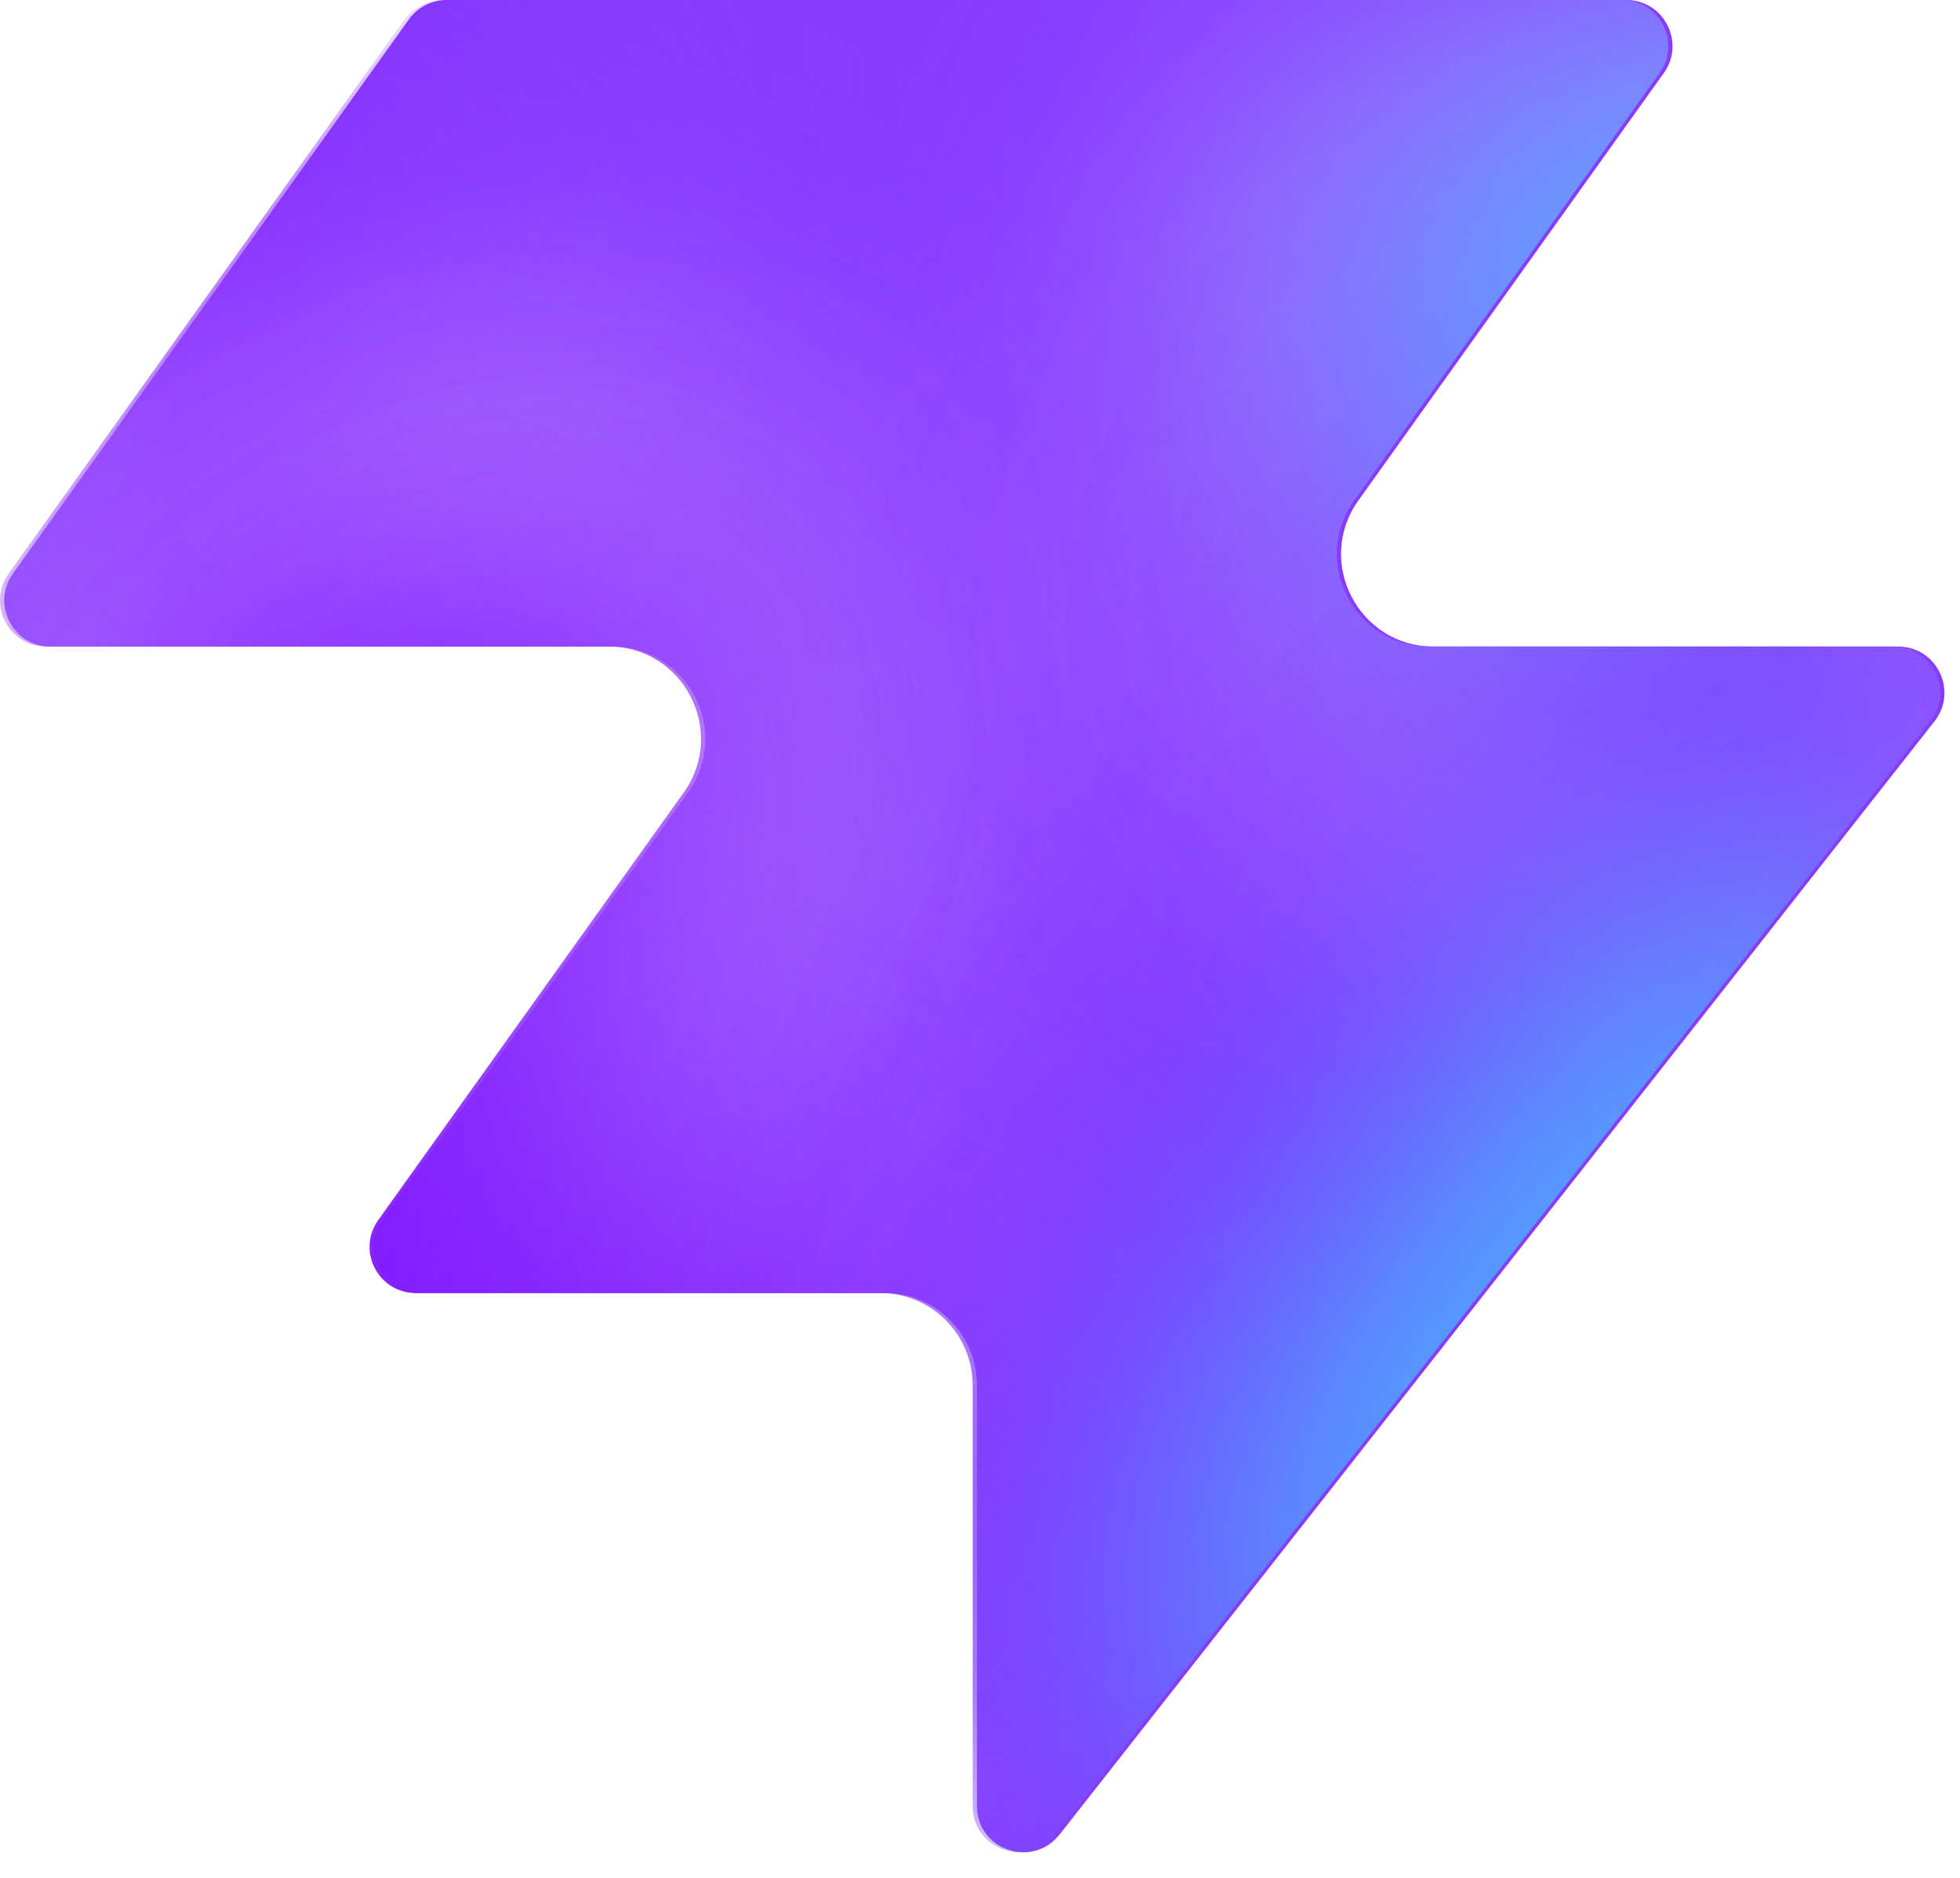
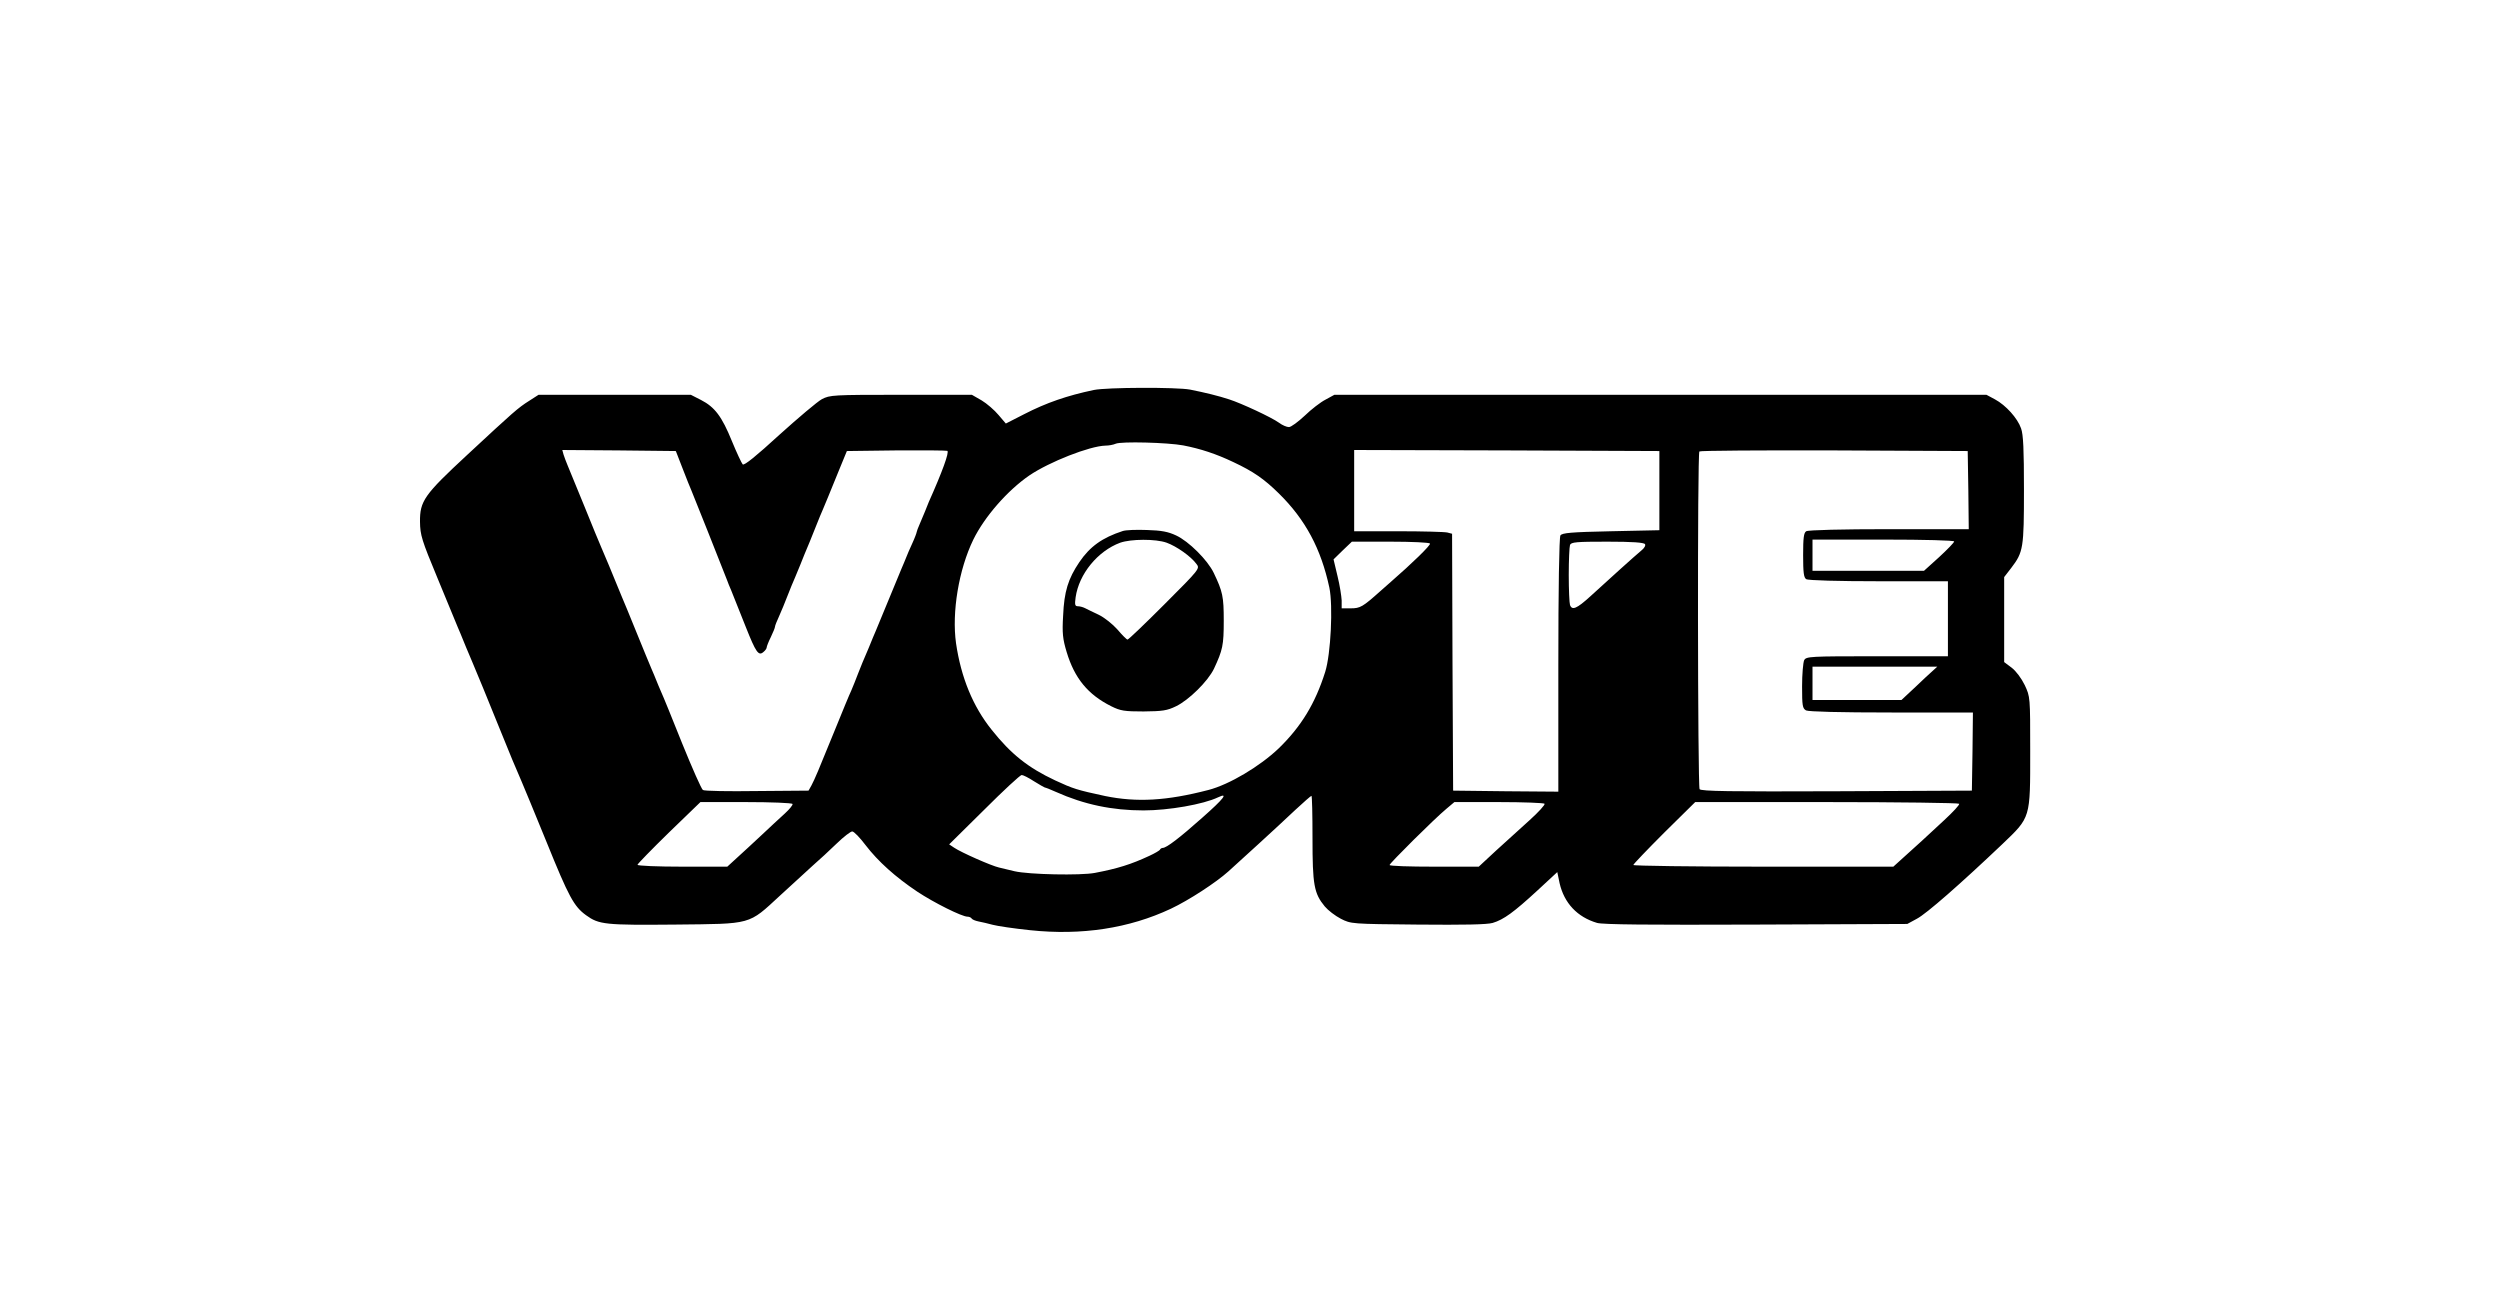
- <svg xmlns="http://www.w3.org/2000/svg" width="48" height="46" fill="none" viewBox="0 0 48 46">
-   <path fill="#863bff" d="M25.946 44.938c-.664.845-2.021.375-2.021-.698V33.937a2.26 2.26 0 0 0-2.262-2.262H10.287c-.92 0-1.456-1.04-.92-1.788l7.48-10.471c1.07-1.497 0-3.578-1.842-3.578H1.237c-.92 0-1.456-1.04-.92-1.788L10.013.474c.214-.297.556-.474.92-.474h28.894c.92 0 1.456 1.04.92 1.788l-7.48 10.471c-1.07 1.498 0 3.579 1.842 3.579h11.377c.943 0 1.473 1.088.89 1.83L25.947 44.94z" style="fill:#863bff;fill:color(display-p3 .525 .23 1);fill-opacity:1" />
-   <mask id="a" width="48" height="46" x="0" y="0" maskUnits="userSpaceOnUse" style="mask-type:alpha">
-     <path fill="#000" d="M25.842 44.938c-.664.844-2.021.375-2.021-.698V33.937a2.26 2.26 0 0 0-2.262-2.262H10.183c-.92 0-1.456-1.04-.92-1.788l7.48-10.471c1.07-1.498 0-3.579-1.842-3.579H1.133c-.92 0-1.456-1.04-.92-1.787L9.91.473c.214-.297.556-.474.92-.474h28.894c.92 0 1.456 1.04.92 1.788l-7.48 10.471c-1.07 1.498 0 3.578 1.842 3.578h11.377c.943 0 1.473 1.088.89 1.832L25.843 44.94z" style="fill:#000;fill-opacity:1" />
-   </mask>
-   <g mask="url(#a)">
-     <g filter="url(#b)">
-       <ellipse cx="5.508" cy="14.704" fill="#ede6ff" rx="5.508" ry="14.704" style="fill:#ede6ff;fill:color(display-p3 .927 .903 1);fill-opacity:1" transform="matrix(.00324 1 1 -.00324 -4.47 31.516)" />
-     </g>
-     <g filter="url(#c)">
-       <ellipse cx="10.399" cy="29.851" fill="#ede6ff" rx="10.399" ry="29.851" style="fill:#ede6ff;fill:color(display-p3 .927 .903 1);fill-opacity:1" transform="matrix(.00324 1 1 -.00324 -39.328 7.883)" />
-     </g>
-     <g filter="url(#d)">
-       <ellipse cx="5.508" cy="30.487" fill="#7e14ff" rx="5.508" ry="30.487" style="fill:#7e14ff;fill:color(display-p3 .492 .077 1);fill-opacity:1" transform="rotate(89.814 -25.913 -14.639)scale(1 -1)" />
-     </g>
-     <g filter="url(#e)">
-       <ellipse cx="5.508" cy="30.599" fill="#7e14ff" rx="5.508" ry="30.599" style="fill:#7e14ff;fill:color(display-p3 .492 .077 1);fill-opacity:1" transform="rotate(89.814 -32.644 -3.334)scale(1 -1)" />
-     </g>
-     <g filter="url(#f)">
-       <ellipse cx="5.508" cy="30.599" fill="#7e14ff" rx="5.508" ry="30.599" style="fill:#7e14ff;fill:color(display-p3 .492 .077 1);fill-opacity:1" transform="matrix(.00324 1 1 -.00324 -34.34 30.47)" />
-     </g>
-     <g filter="url(#g)">
-       <ellipse cx="14.072" cy="22.078" fill="#ede6ff" rx="14.072" ry="22.078" style="fill:#ede6ff;fill:color(display-p3 .927 .903 1);fill-opacity:1" transform="rotate(93.35 24.506 48.493)scale(-1 1)" />
-     </g>
-     <g filter="url(#h)">
-       <ellipse cx="3.47" cy="21.501" fill="#7e14ff" rx="3.47" ry="21.501" style="fill:#7e14ff;fill:color(display-p3 .492 .077 1);fill-opacity:1" transform="rotate(89.009 28.708 47.59)scale(-1 1)" />
-     </g>
-     <g filter="url(#i)">
-       <ellipse cx="3.47" cy="21.501" fill="#7e14ff" rx="3.47" ry="21.501" style="fill:#7e14ff;fill:color(display-p3 .492 .077 1);fill-opacity:1" transform="rotate(89.009 28.708 47.59)scale(-1 1)" />
-     </g>
-     <g filter="url(#j)">
-       <ellipse cx=".387" cy="8.972" fill="#7e14ff" rx="4.407" ry="29.108" style="fill:#7e14ff;fill:color(display-p3 .492 .077 1);fill-opacity:1" transform="rotate(39.51 .387 8.972)" />
-     </g>
-     <g filter="url(#k)">
-       <ellipse cx="47.523" cy="-6.092" fill="#7e14ff" rx="4.407" ry="29.108" style="fill:#7e14ff;fill:color(display-p3 .492 .077 1);fill-opacity:1" transform="rotate(37.892 47.523 -6.092)" />
-     </g>
-     <g filter="url(#l)">
-       <ellipse cx="41.412" cy="6.333" fill="#47bfff" rx="5.971" ry="9.665" style="fill:#47bfff;fill:color(display-p3 .28 .748 1);fill-opacity:1" transform="rotate(37.892 41.412 6.333)" />
-     </g>
-     <g filter="url(#m)">
-       <ellipse cx="-1.879" cy="38.332" fill="#7e14ff" rx="4.407" ry="29.108" style="fill:#7e14ff;fill:color(display-p3 .492 .077 1);fill-opacity:1" transform="rotate(37.892 -1.88 38.332)" />
-     </g>
-     <g filter="url(#n)">
-       <ellipse cx="-1.879" cy="38.332" fill="#7e14ff" rx="4.407" ry="29.108" style="fill:#7e14ff;fill:color(display-p3 .492 .077 1);fill-opacity:1" transform="rotate(37.892 -1.88 38.332)" />
-     </g>
-     <g filter="url(#o)">
-       <ellipse cx="35.651" cy="29.907" fill="#7e14ff" rx="4.407" ry="29.108" style="fill:#7e14ff;fill:color(display-p3 .492 .077 1);fill-opacity:1" transform="rotate(37.892 35.651 29.907)" />
-     </g>
-     <g filter="url(#p)">
-       <ellipse cx="38.418" cy="32.4" fill="#47bfff" rx="5.971" ry="15.297" style="fill:#47bfff;fill:color(display-p3 .28 .748 1);fill-opacity:1" transform="rotate(37.892 38.418 32.4)" />
-     </g>
+ <svg xmlns="http://www.w3.org/2000/svg" version="1.0" width="1200pt" height="630pt" viewBox="0 0 1200 630" preserveAspectRatio="xMidYMid meet">
+   <g transform="translate(0,630) scale(0.1,-0.1)" fill="#000000" stroke="none">
+     <path d="M5250 4428 c-128 -27 -227 -61 -334 -116 l-88 -45 -35 41 c-19 23 -56 55 -81 70 l-47 27 -340 0 c-329 0 -341 -1 -380 -21 -22 -12 -114 -90 -205 -172 -109 -100 -168 -148 -175 -141 -5 5 -29 56 -52 112 -48 118 -82 163 -148 197 l-49 25 -365 0 -366 0 -45 -29 c-54 -34 -74 -52 -298 -260 -206 -191 -227 -221 -226 -321 1 -64 8 -87 84 -270 45 -110 89 -216 97 -235 8 -19 19 -44 23 -55 4 -11 26 -63 48 -115 22 -52 75 -180 117 -285 73 -180 85 -209 119 -287 8 -18 62 -149 120 -291 106 -262 131 -308 189 -350 62 -45 91 -48 427 -45 373 4 350 -3 505 140 56 51 125 115 155 142 30 26 83 75 116 107 34 33 68 59 75 58 8 0 37 -30 64 -66 60 -78 142 -152 248 -223 80 -53 214 -120 241 -120 8 0 17 -4 20 -9 3 -5 18 -11 33 -14 16 -3 46 -10 68 -16 22 -6 103 -18 180 -26 247 -26 475 9 675 103 87 41 217 126 276 179 23 21 88 80 145 132 57 52 136 125 176 163 40 37 75 68 78 68 3 0 5 -91 5 -203 0 -224 7 -265 59 -328 16 -19 50 -45 77 -59 49 -25 51 -25 369 -28 223 -2 332 0 360 8 53 16 101 51 215 156 l95 88 11 -53 c22 -96 85 -163 180 -191 28 -8 244 -10 764 -8 l725 3 46 25 c46 24 210 168 410 358 137 131 134 122 134 447 0 260 0 260 -26 316 -16 33 -42 68 -63 84 l-36 27 0 204 0 204 34 44 c58 76 61 95 61 376 0 190 -3 265 -14 294 -17 49 -73 111 -125 139 l-41 22 -1565 0 -1565 0 -42 -23 c-24 -12 -69 -47 -100 -77 -32 -30 -66 -55 -76 -55 -11 0 -32 9 -48 21 -36 26 -180 93 -239 112 -52 17 -113 32 -188 47 -65 12 -400 11 -462 -2z m430 -266 c82 -16 156 -40 240 -80 96 -45 148 -81 219 -151 127 -125 202 -265 242 -452 18 -87 7 -318 -20 -404 -48 -152 -115 -262 -223 -367 -90 -86 -237 -174 -338 -200 -200 -52 -343 -60 -495 -29 -135 29 -154 35 -240 75 -130 61 -212 126 -305 243 -90 112 -147 251 -171 415 -21 149 13 354 83 498 54 110 164 236 269 308 96 65 289 141 365 143 16 0 38 4 49 9 25 12 251 6 325 -8z m-2403 -112 c18 -47 37 -94 42 -105 7 -16 142 -355 171 -430 4 -11 12 -32 19 -47 25 -62 31 -77 71 -178 48 -121 61 -140 84 -120 9 7 16 17 16 22 0 5 9 28 20 50 11 23 20 45 20 50 0 5 9 27 20 51 10 23 29 67 40 97 12 30 28 71 37 90 8 19 19 45 24 58 5 12 14 34 20 50 24 57 29 69 54 132 14 36 30 74 35 85 11 25 31 75 78 190 l37 90 235 3 c129 1 240 0 247 -2 11 -5 -25 -103 -89 -246 -6 -14 -14 -34 -18 -45 -5 -11 -15 -36 -24 -57 -9 -20 -16 -39 -16 -42 0 -3 -9 -28 -21 -54 -12 -26 -25 -56 -29 -67 -4 -11 -15 -36 -23 -55 -8 -19 -36 -87 -62 -150 -26 -63 -54 -131 -62 -150 -8 -19 -19 -44 -23 -55 -4 -11 -15 -36 -23 -55 -9 -19 -25 -60 -37 -90 -11 -30 -27 -68 -34 -85 -8 -16 -44 -104 -81 -195 -80 -197 -93 -227 -110 -260 l-14 -25 -248 -2 c-136 -2 -253 0 -259 5 -7 4 -51 104 -99 222 -47 118 -93 231 -102 250 -8 19 -19 44 -23 55 -4 11 -15 36 -23 55 -8 19 -41 98 -72 175 -31 77 -63 154 -70 170 -7 17 -23 55 -35 85 -21 52 -30 73 -64 153 -8 17 -44 106 -81 197 -37 91 -73 179 -80 195 -7 17 -16 40 -20 53 l-6 22 272 -2 273 -3 33 -85z m4688 -105 l0 -190 -233 -5 c-192 -4 -234 -8 -242 -20 -6 -9 -10 -258 -10 -623 l0 -607 -252 2 -253 3 -3 616 -2 617 -23 6 c-12 3 -118 6 -234 6 l-213 0 0 195 0 195 733 -2 732 -3 0 -190z m1483 3 l2 -188 -382 0 c-224 0 -389 -4 -398 -10 -12 -7 -15 -32 -15 -115 0 -83 3 -108 15 -115 9 -6 155 -10 348 -10 l332 0 0 -180 0 -180 -340 0 c-325 0 -340 -1 -350 -19 -5 -11 -10 -67 -10 -125 0 -94 2 -106 19 -116 13 -6 160 -10 411 -10 l390 0 -2 -187 -3 -188 -649 -3 c-513 -2 -651 0 -658 10 -9 16 -11 1612 -1 1621 3 4 295 6 647 5 l641 -3 3 -187z m-68 -247 c0 -5 -33 -39 -72 -75 l-73 -66 -267 0 -268 0 0 75 0 75 340 0 c200 0 340 -4 340 -9z m-2516 -10 c5 -7 -88 -97 -188 -184 -12 -10 -35 -31 -51 -45 -84 -75 -96 -82 -141 -82 l-44 0 0 38 c-1 20 -9 73 -20 117 l-19 80 44 43 44 42 185 0 c102 0 187 -4 190 -9z m1032 -3 c4 -6 -3 -19 -17 -30 -13 -11 -60 -52 -104 -92 -44 -40 -108 -98 -142 -129 -65 -59 -87 -68 -97 -41 -3 9 -6 73 -6 144 0 71 3 135 6 144 5 14 31 16 179 16 121 0 176 -4 181 -12z m1346 -640 c-30 -29 -69 -65 -85 -80 l-30 -28 -213 0 -214 0 0 80 0 80 299 0 300 0 -57 -52z m-4279 -498 c26 -16 50 -30 52 -30 3 0 27 -9 53 -21 136 -61 271 -89 421 -89 120 0 287 29 358 63 51 24 28 -6 -75 -97 -110 -98 -173 -146 -191 -146 -5 0 -11 -4 -13 -8 -1 -4 -25 -18 -51 -30 -88 -41 -152 -61 -262 -82 -69 -13 -316 -8 -385 8 -25 6 -58 14 -75 18 -36 8 -181 72 -215 95 l-24 16 168 166 c92 92 173 167 180 167 7 0 33 -13 59 -30z m-1159 -109 c3 -4 -14 -25 -37 -46 -23 -21 -74 -68 -112 -104 -39 -36 -91 -85 -117 -108 l-47 -43 -215 0 c-119 0 -216 4 -216 9 0 4 68 74 151 155 l151 146 218 0 c120 0 221 -4 224 -9z m3610 1 c3 -5 -29 -40 -71 -78 -42 -38 -115 -104 -161 -146 l-84 -78 -214 0 c-118 0 -214 3 -214 8 0 8 215 222 273 270 l38 32 214 0 c117 0 216 -4 219 -8z m1990 0 c3 -5 -30 -40 -72 -79 -42 -39 -91 -84 -107 -99 -17 -16 -55 -50 -84 -76 l-53 -48 -624 0 c-343 0 -624 4 -624 8 0 4 67 74 148 155 l149 147 631 0 c347 0 633 -4 636 -8z" />
+     <path d="M5389 3751 c-98 -32 -157 -74 -208 -149 -54 -80 -73 -141 -78 -257 -5 -84 -2 -112 17 -175 38 -126 102 -204 214 -260 44 -22 63 -25 155 -25 91 1 113 4 156 25 62 30 153 120 182 180 42 90 47 113 47 230 0 117 -5 140 -48 230 -29 61 -120 152 -181 180 -38 18 -71 24 -140 26 -49 2 -102 0 -116 -5z m211 -56 c47 -17 116 -65 143 -102 17 -22 17 -23 -153 -193 -93 -93 -173 -170 -178 -170 -4 0 -25 21 -48 48 -23 26 -63 58 -90 71 -27 13 -57 27 -66 32 -10 5 -25 9 -34 9 -14 0 -16 7 -11 43 16 112 106 222 214 262 51 18 170 19 223 0z" />
  </g>
-   <defs>
-     <filter id="b" width="60.045" height="41.654" x="-19.77" y="16.149" color-interpolation-filters="sRGB" filterUnits="userSpaceOnUse">
-       <feFlood flood-opacity="0" result="BackgroundImageFix" />
-       <feBlend in="SourceGraphic" in2="BackgroundImageFix" result="shape" />
-       <feGaussianBlur result="effect1_foregroundBlur_2002_17158" stdDeviation="7.659" />
-     </filter>
-     <filter id="c" width="90.34" height="51.437" x="-54.613" y="-7.533" color-interpolation-filters="sRGB" filterUnits="userSpaceOnUse">
-       <feFlood flood-opacity="0" result="BackgroundImageFix" />
-       <feBlend in="SourceGraphic" in2="BackgroundImageFix" result="shape" />
-       <feGaussianBlur result="effect1_foregroundBlur_2002_17158" stdDeviation="7.659" />
-     </filter>
-     <filter id="d" width="79.355" height="29.4" x="-49.64" y="2.03" color-interpolation-filters="sRGB" filterUnits="userSpaceOnUse">
-       <feFlood flood-opacity="0" result="BackgroundImageFix" />
-       <feBlend in="SourceGraphic" in2="BackgroundImageFix" result="shape" />
-       <feGaussianBlur result="effect1_foregroundBlur_2002_17158" stdDeviation="4.596" />
-     </filter>
-     <filter id="e" width="79.579" height="29.4" x="-45.045" y="20.029" color-interpolation-filters="sRGB" filterUnits="userSpaceOnUse">
-       <feFlood flood-opacity="0" result="BackgroundImageFix" />
-       <feBlend in="SourceGraphic" in2="BackgroundImageFix" result="shape" />
-       <feGaussianBlur result="effect1_foregroundBlur_2002_17158" stdDeviation="4.596" />
-     </filter>
-     <filter id="f" width="79.579" height="29.4" x="-43.513" y="21.178" color-interpolation-filters="sRGB" filterUnits="userSpaceOnUse">
-       <feFlood flood-opacity="0" result="BackgroundImageFix" />
-       <feBlend in="SourceGraphic" in2="BackgroundImageFix" result="shape" />
-       <feGaussianBlur result="effect1_foregroundBlur_2002_17158" stdDeviation="4.596" />
-     </filter>
-     <filter id="g" width="74.749" height="58.852" x="15.756" y="-17.901" color-interpolation-filters="sRGB" filterUnits="userSpaceOnUse">
-       <feFlood flood-opacity="0" result="BackgroundImageFix" />
-       <feBlend in="SourceGraphic" in2="BackgroundImageFix" result="shape" />
-       <feGaussianBlur result="effect1_foregroundBlur_2002_17158" stdDeviation="7.659" />
-     </filter>
-     <filter id="h" width="61.377" height="25.362" x="23.548" y="2.284" color-interpolation-filters="sRGB" filterUnits="userSpaceOnUse">
-       <feFlood flood-opacity="0" result="BackgroundImageFix" />
-       <feBlend in="SourceGraphic" in2="BackgroundImageFix" result="shape" />
-       <feGaussianBlur result="effect1_foregroundBlur_2002_17158" stdDeviation="4.596" />
-     </filter>
-     <filter id="i" width="61.377" height="25.362" x="23.548" y="2.284" color-interpolation-filters="sRGB" filterUnits="userSpaceOnUse">
-       <feFlood flood-opacity="0" result="BackgroundImageFix" />
-       <feBlend in="SourceGraphic" in2="BackgroundImageFix" result="shape" />
-       <feGaussianBlur result="effect1_foregroundBlur_2002_17158" stdDeviation="4.596" />
-     </filter>
-     <filter id="j" width="56.045" height="63.649" x="-27.636" y="-22.853" color-interpolation-filters="sRGB" filterUnits="userSpaceOnUse">
-       <feFlood flood-opacity="0" result="BackgroundImageFix" />
-       <feBlend in="SourceGraphic" in2="BackgroundImageFix" result="shape" />
-       <feGaussianBlur result="effect1_foregroundBlur_2002_17158" stdDeviation="4.596" />
-     </filter>
-     <filter id="k" width="54.814" height="64.646" x="20.116" y="-38.415" color-interpolation-filters="sRGB" filterUnits="userSpaceOnUse">
-       <feFlood flood-opacity="0" result="BackgroundImageFix" />
-       <feBlend in="SourceGraphic" in2="BackgroundImageFix" result="shape" />
-       <feGaussianBlur result="effect1_foregroundBlur_2002_17158" stdDeviation="4.596" />
-     </filter>
-     <filter id="l" width="33.541" height="35.313" x="24.641" y="-11.323" color-interpolation-filters="sRGB" filterUnits="userSpaceOnUse">
-       <feFlood flood-opacity="0" result="BackgroundImageFix" />
-       <feBlend in="SourceGraphic" in2="BackgroundImageFix" result="shape" />
-       <feGaussianBlur result="effect1_foregroundBlur_2002_17158" stdDeviation="4.596" />
-     </filter>
-     <filter id="m" width="54.814" height="64.646" x="-29.286" y="6.009" color-interpolation-filters="sRGB" filterUnits="userSpaceOnUse">
-       <feFlood flood-opacity="0" result="BackgroundImageFix" />
-       <feBlend in="SourceGraphic" in2="BackgroundImageFix" result="shape" />
-       <feGaussianBlur result="effect1_foregroundBlur_2002_17158" stdDeviation="4.596" />
-     </filter>
-     <filter id="n" width="54.814" height="64.646" x="-29.286" y="6.009" color-interpolation-filters="sRGB" filterUnits="userSpaceOnUse">
-       <feFlood flood-opacity="0" result="BackgroundImageFix" />
-       <feBlend in="SourceGraphic" in2="BackgroundImageFix" result="shape" />
-       <feGaussianBlur result="effect1_foregroundBlur_2002_17158" stdDeviation="4.596" />
-     </filter>
-     <filter id="o" width="54.814" height="64.646" x="8.244" y="-2.416" color-interpolation-filters="sRGB" filterUnits="userSpaceOnUse">
-       <feFlood flood-opacity="0" result="BackgroundImageFix" />
-       <feBlend in="SourceGraphic" in2="BackgroundImageFix" result="shape" />
-       <feGaussianBlur result="effect1_foregroundBlur_2002_17158" stdDeviation="4.596" />
-     </filter>
-     <filter id="p" width="39.409" height="43.623" x="18.713" y="10.588" color-interpolation-filters="sRGB" filterUnits="userSpaceOnUse">
-       <feFlood flood-opacity="0" result="BackgroundImageFix" />
-       <feBlend in="SourceGraphic" in2="BackgroundImageFix" result="shape" />
-       <feGaussianBlur result="effect1_foregroundBlur_2002_17158" stdDeviation="4.596" />
-     </filter>
-   </defs>
</svg>
